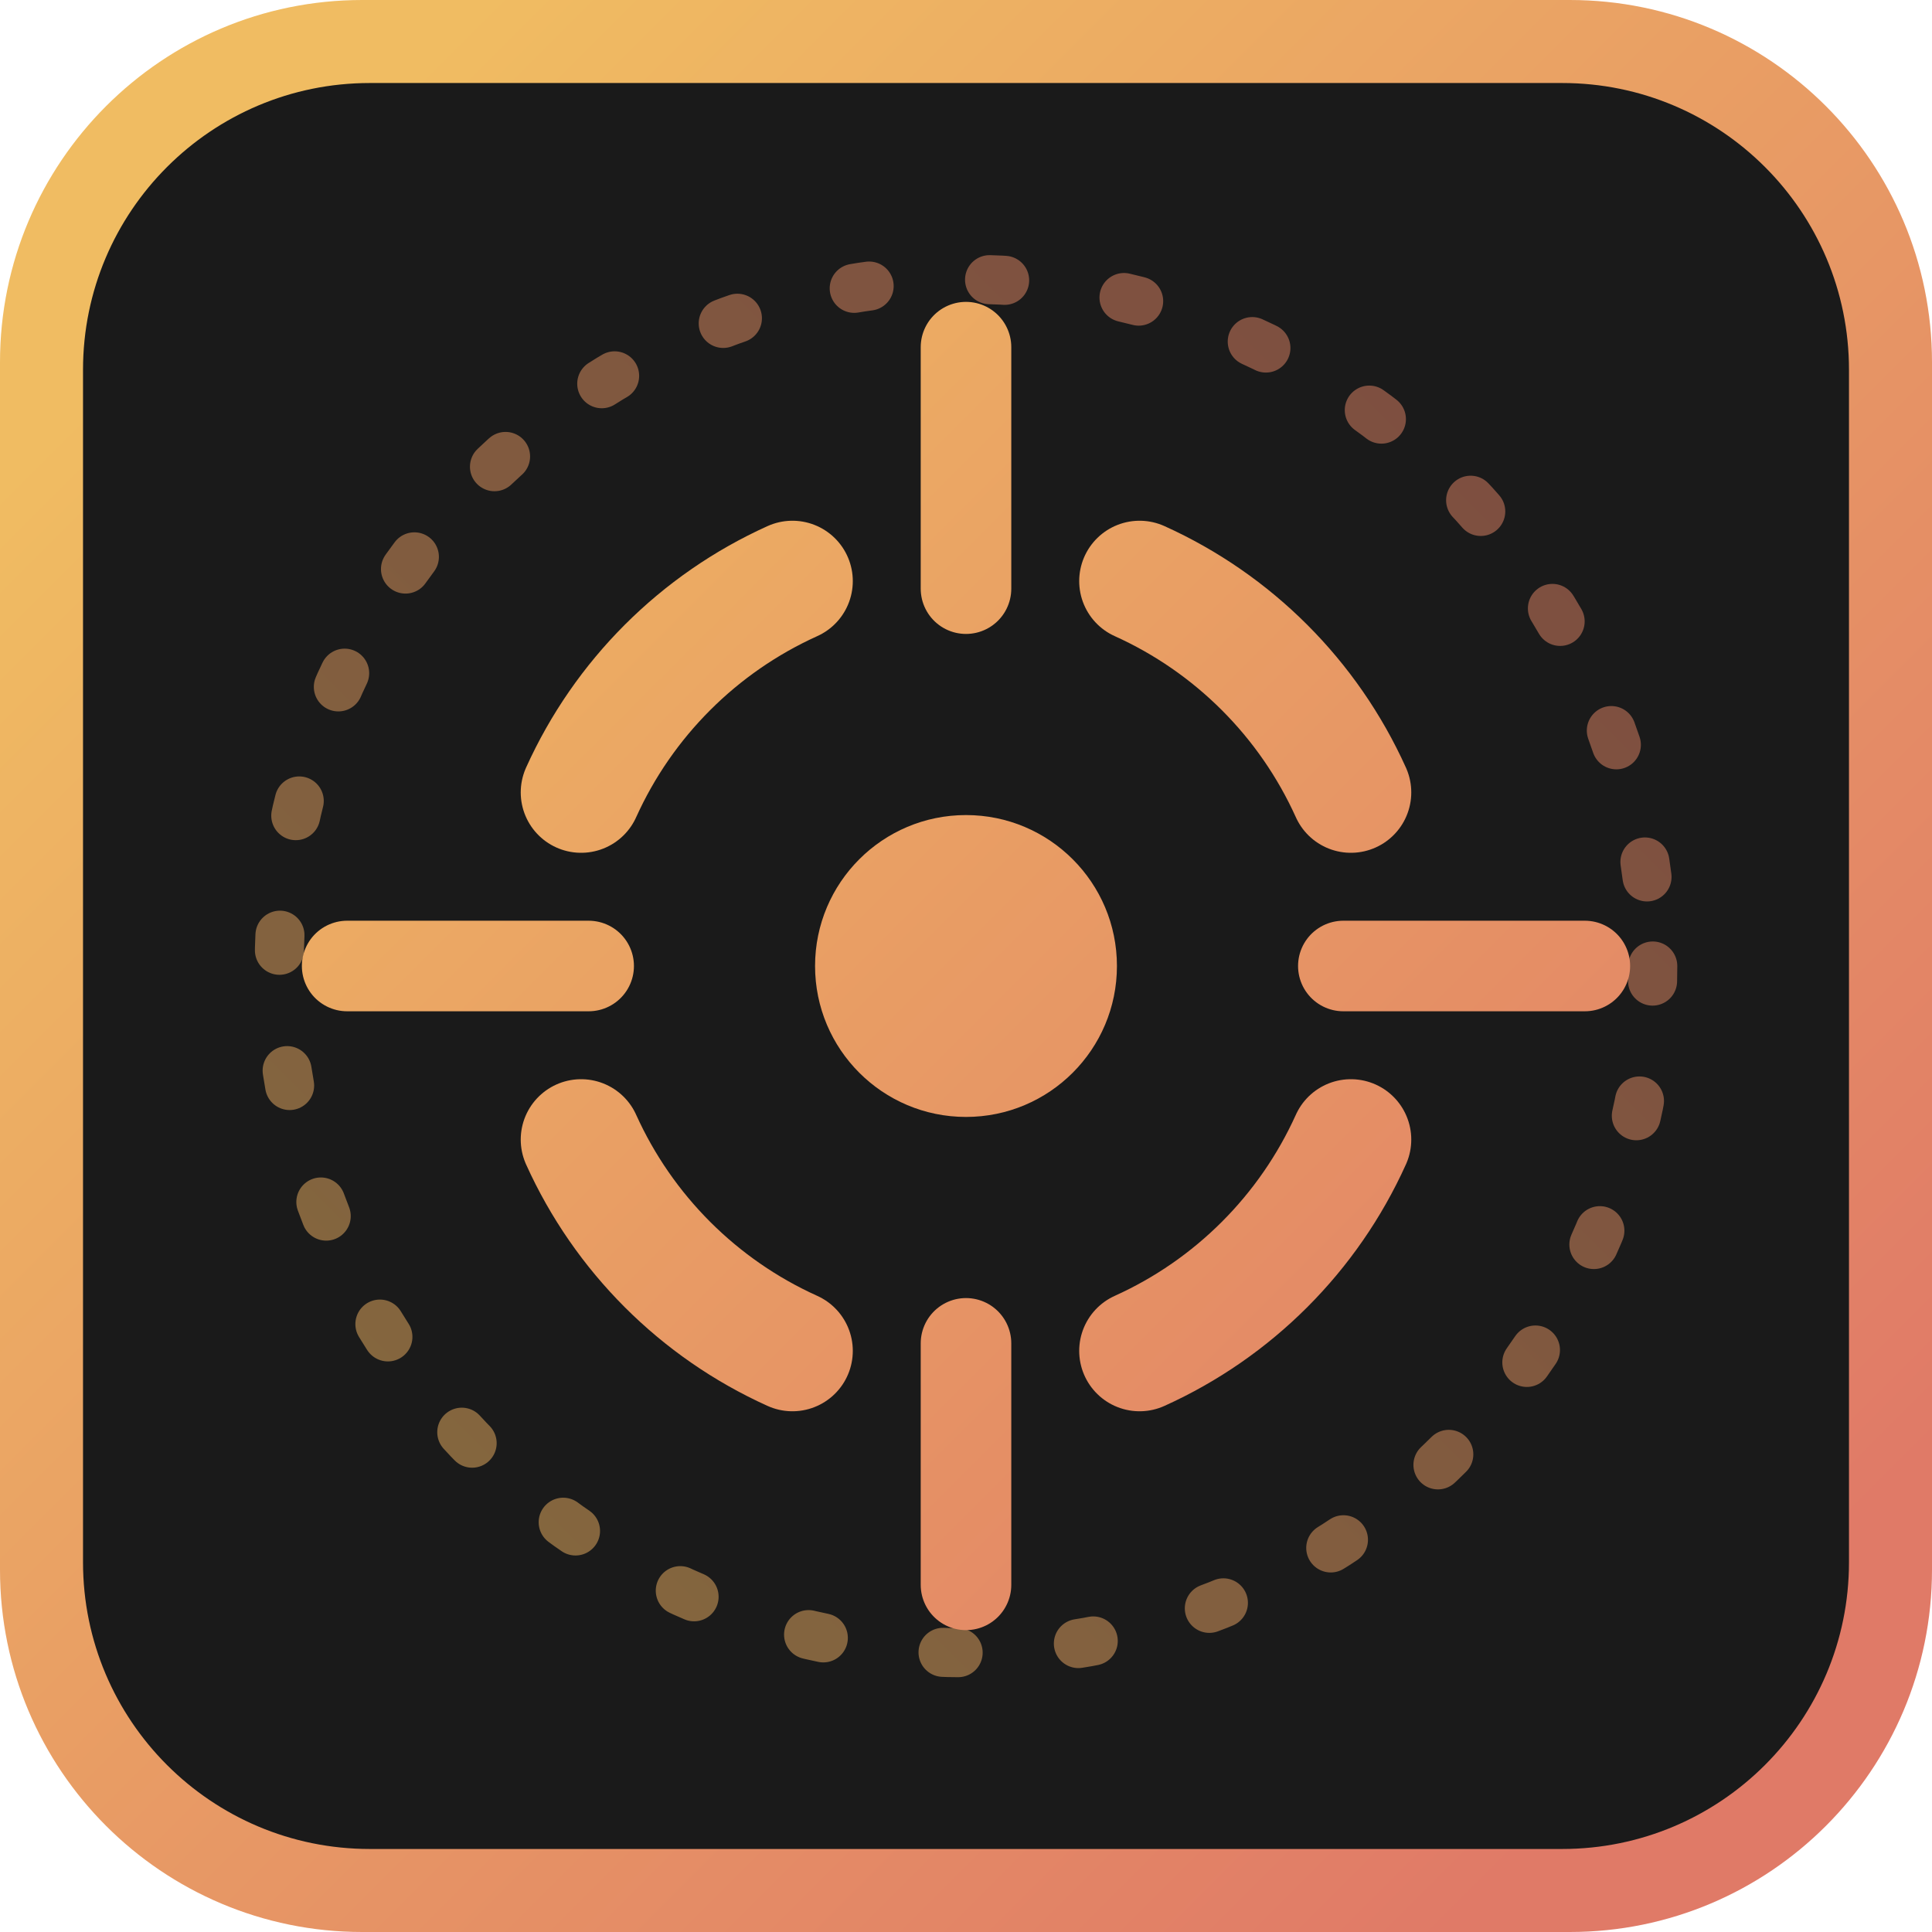
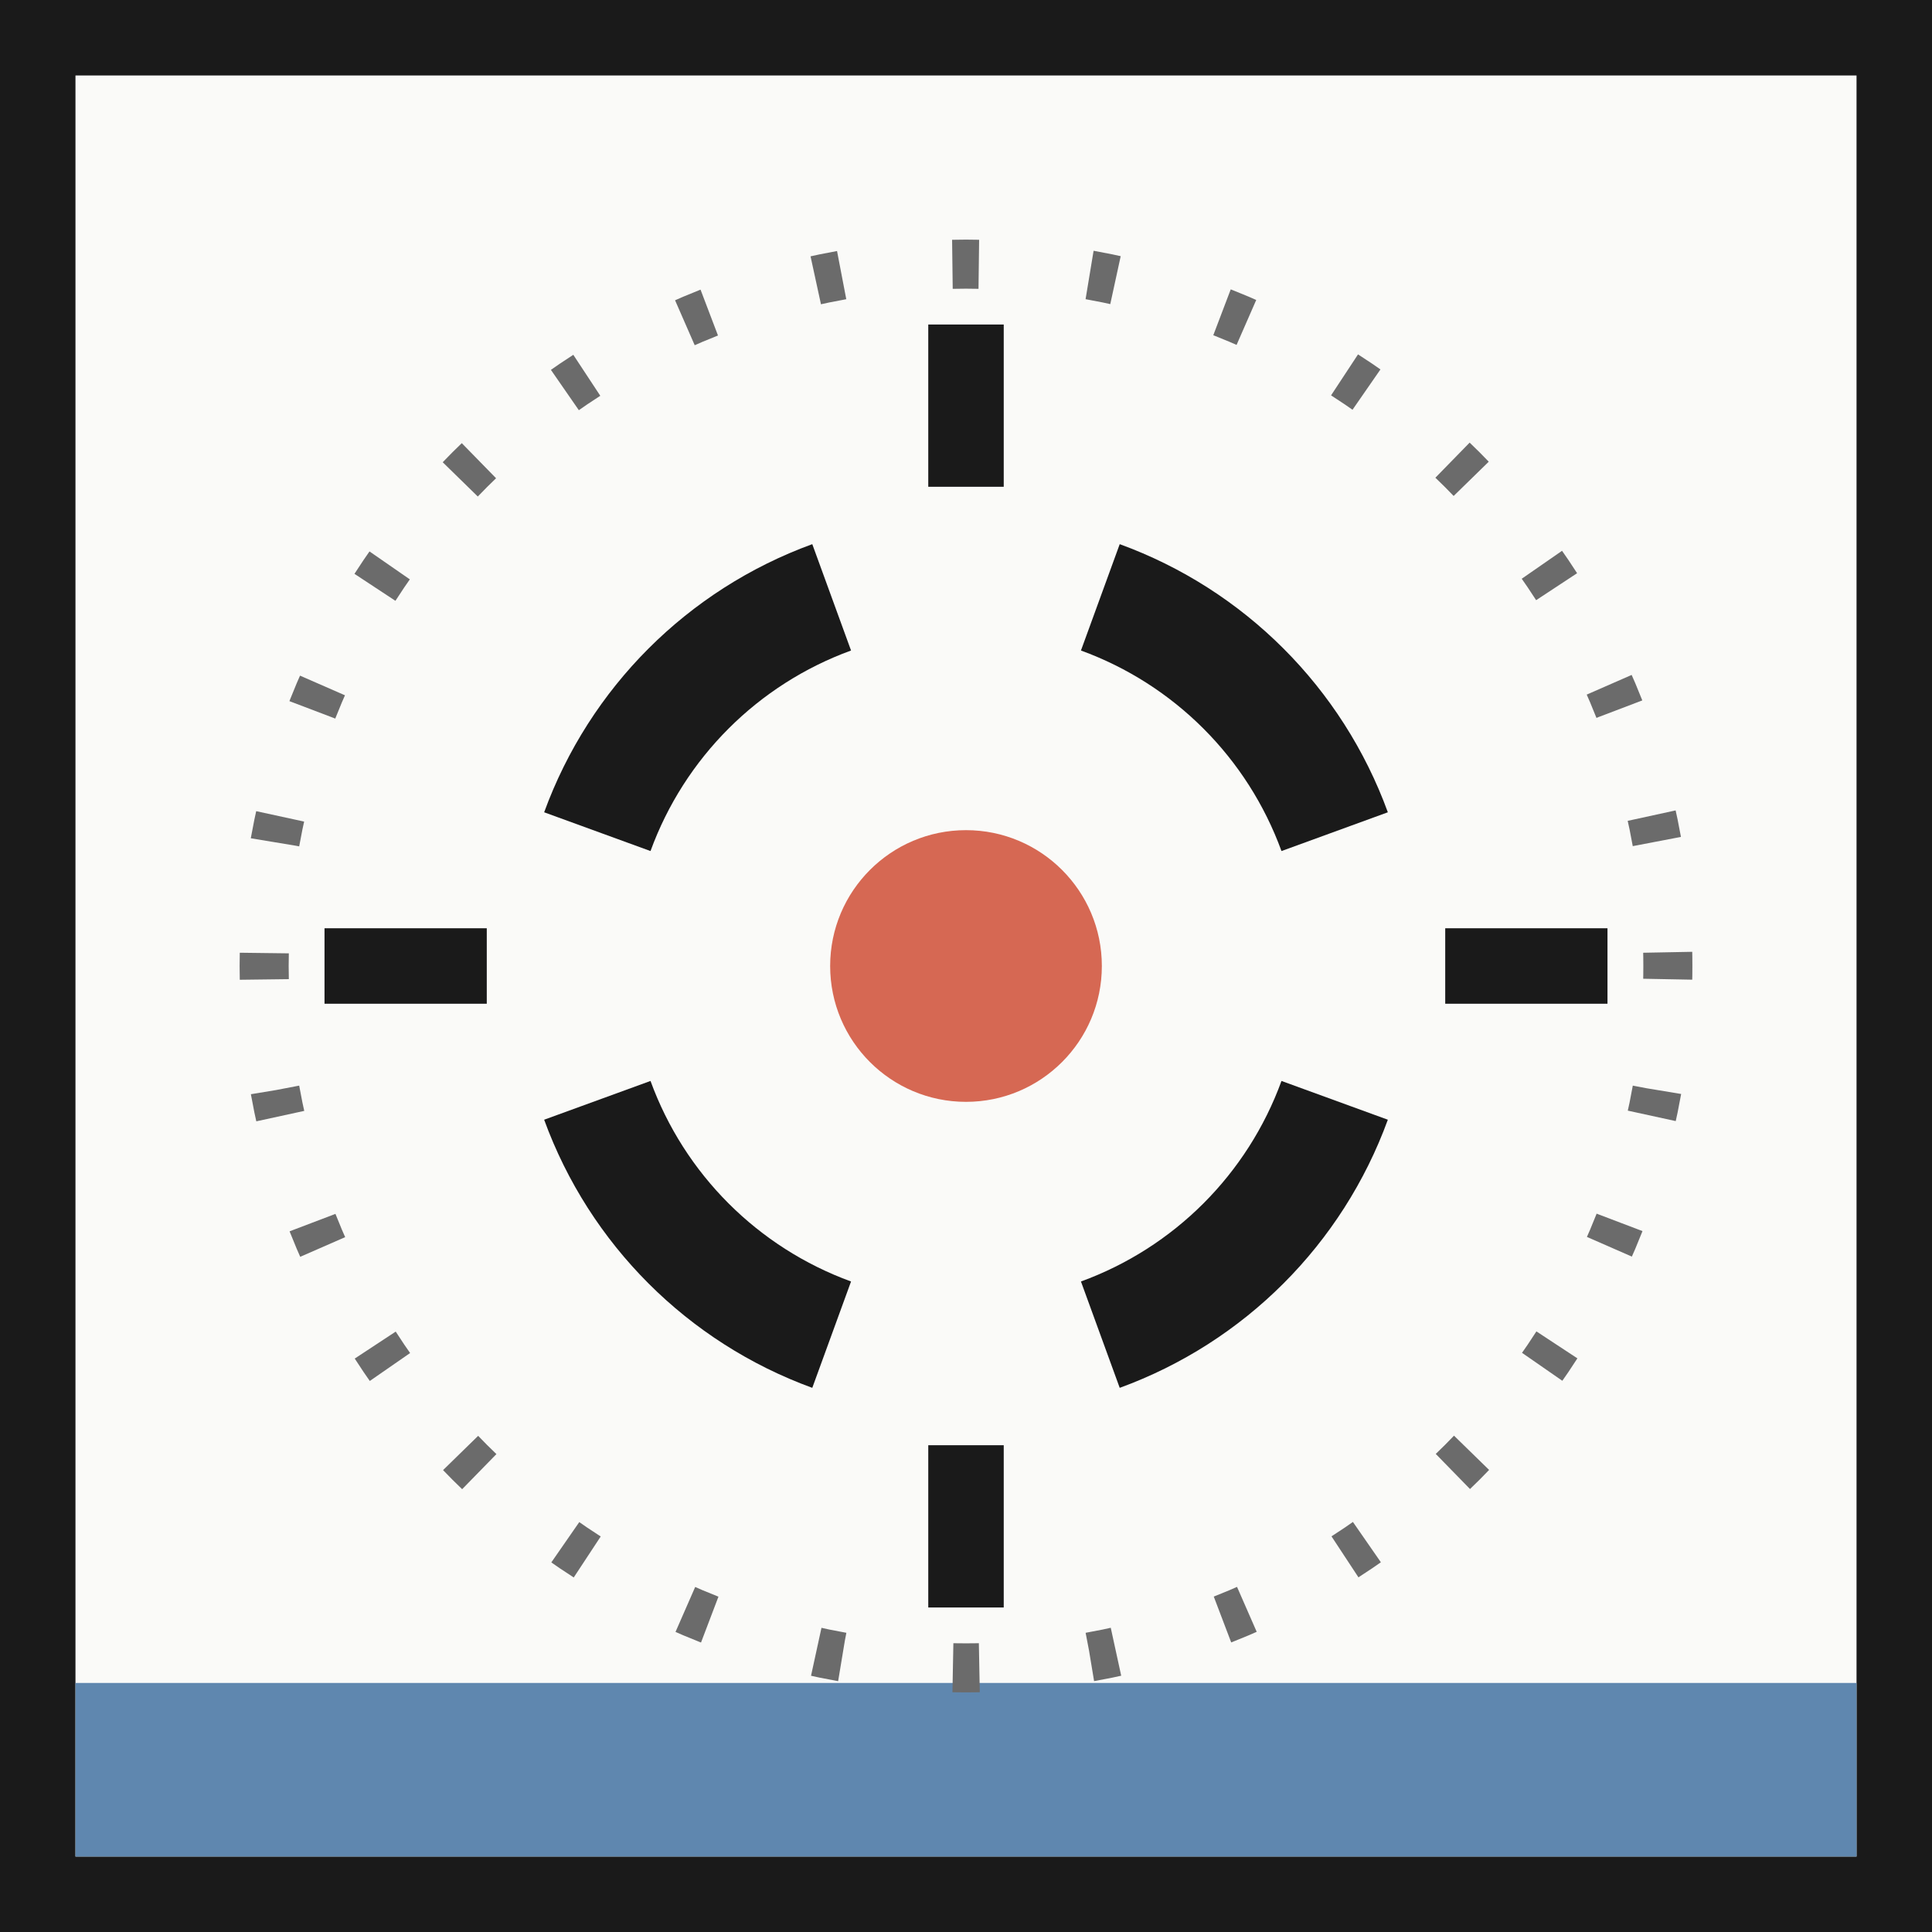
<svg xmlns="http://www.w3.org/2000/svg" viewBox="0 0 512 512" width="512" height="512">
-   <defs>
-     <linearGradient id="warm" gradientUnits="userSpaceOnUse" x1="64" y1="64" x2="448" y2="448">
-       <stop offset="0" stop-color="#F0BC62" />
-       <stop offset="1" stop-color="#E07A67" />
-     </linearGradient>
-     <linearGradient id="warmFaint" gradientUnits="userSpaceOnUse" x1="64" y1="448" x2="448" y2="64">
-       <stop offset="0" stop-color="#F0BC62" stop-opacity="0.5" />
-       <stop offset="1" stop-color="#E07A67" stop-opacity="0.5" />
-     </linearGradient>
-   </defs>
-   <rect x="0" y="0" width="512" height="512" rx="96" fill="url(#warm)" />
-   <rect x="22" y="22" width="468" height="468" rx="76" fill="#1A1A1A" />
-   <g fill="none" stroke-linecap="round" stroke-linejoin="round">
-     <circle cx="256" cy="256" r="182" stroke="url(#warmFaint)" stroke-width="13" stroke-dasharray="4 32" />
-     <g stroke="url(#warm)" stroke-width="32">
-       <path d="M 302 154 A 112 112 0 0 1 358 210" />
-       <path d="M 358 302 A 112 112 0 0 1 302 358" />
-       <path d="M 210 358 A 112 112 0 0 1 154 302" />
-       <path d="M 154 210 A 112 112 0 0 1 210 154" />
+   <g stroke-linecap="butt" stroke-linejoin="miter">
+     <rect x="0" y="0" width="512" height="512" fill="#1A1A1A" />
+     <rect x="20" y="20" width="472" height="472" fill="#FAFAF8" />
+     <rect x="20" y="446" width="472" height="46" fill="#5F87AF" />
+     <circle cx="256" cy="256" r="186" fill="none" stroke="#6B6B6B" stroke-width="13" stroke-dasharray="7 29.521" stroke-dashoffset="3.5" />
+     <g fill="none" stroke="#1A1A1A" stroke-width="30">
+       <path d="M 353.7 291.6 A 104 104 0 0 1 291.6 353.7" />
+       <path d="M 220.4 353.7 A 104 104 0 0 1 158.3 291.6" />
+       <path d="M 158.3 220.4 A 104 104 0 0 1 220.4 158.3" />
+       <path d="M 291.6 158.3 A 104 104 0 0 1 353.7 220.4" />
    </g>
-     <g stroke="url(#warm)" stroke-width="24">
-       <path d="M 256 92 V 156" />
-       <path d="M 256 356 V 420" />
-       <path d="M 92 256 H 156" />
-       <path d="M 356 256 H 420" />
+     <g fill="none" stroke="#1A1A1A" stroke-width="20">
+       <path d="M 256 86 V 129" />
+       <path d="M 256 383 V 426" />
+       <path d="M 86 256 H 129" />
+       <path d="M 383 256 H 426" />
    </g>
+     <circle cx="256" cy="256" r="36" fill="#D66853" />
  </g>
-   <circle cx="256" cy="256" r="40" fill="url(#warm)" />
</svg>
